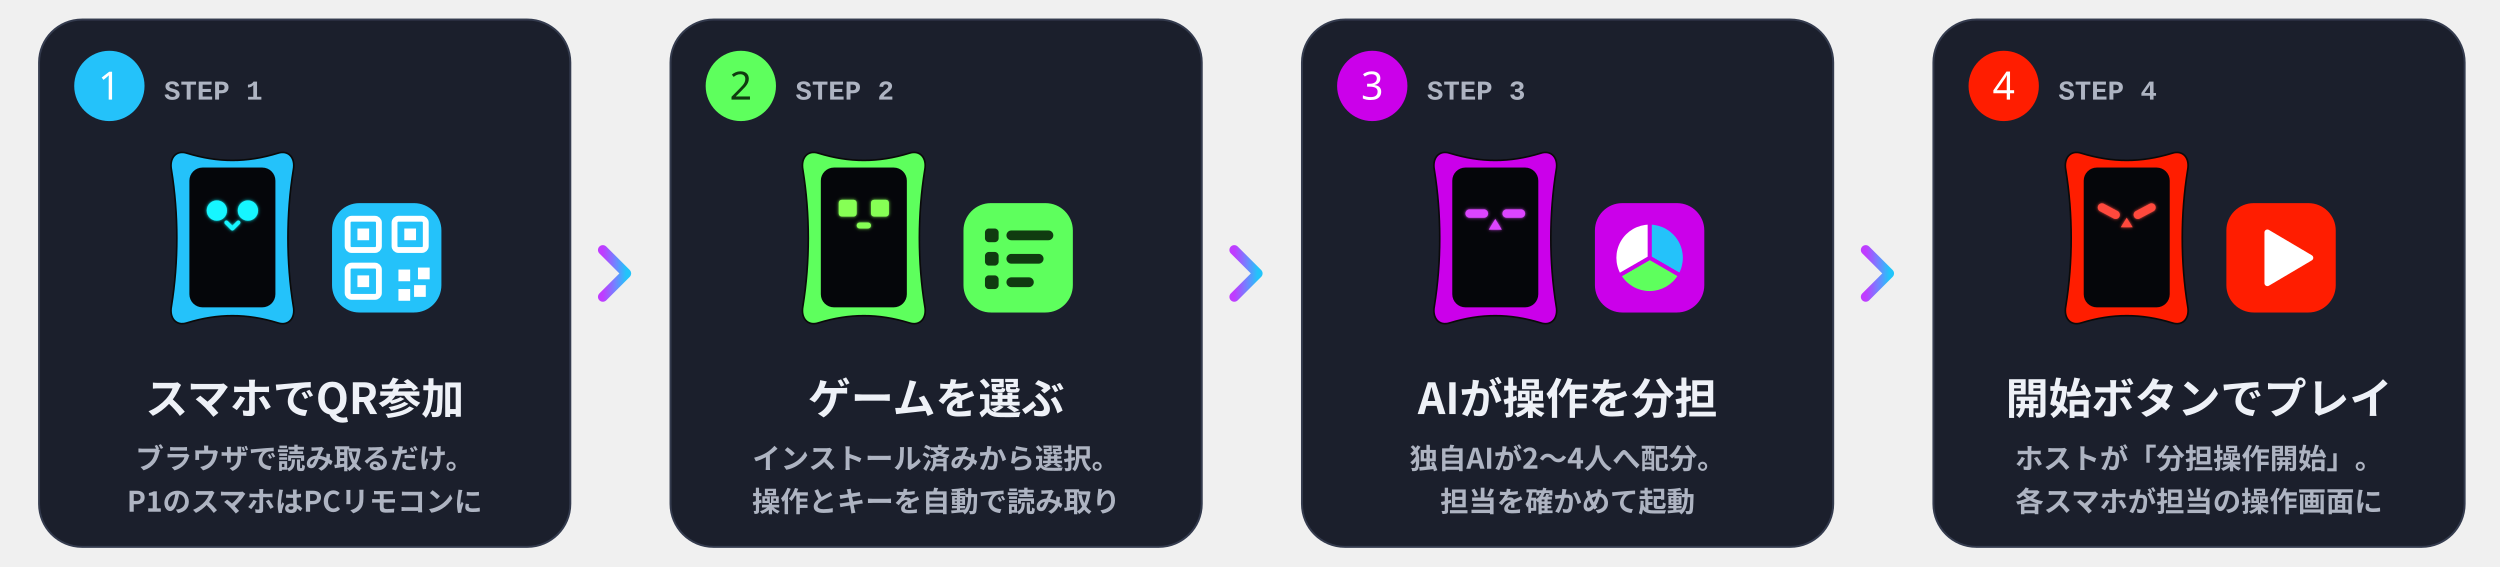
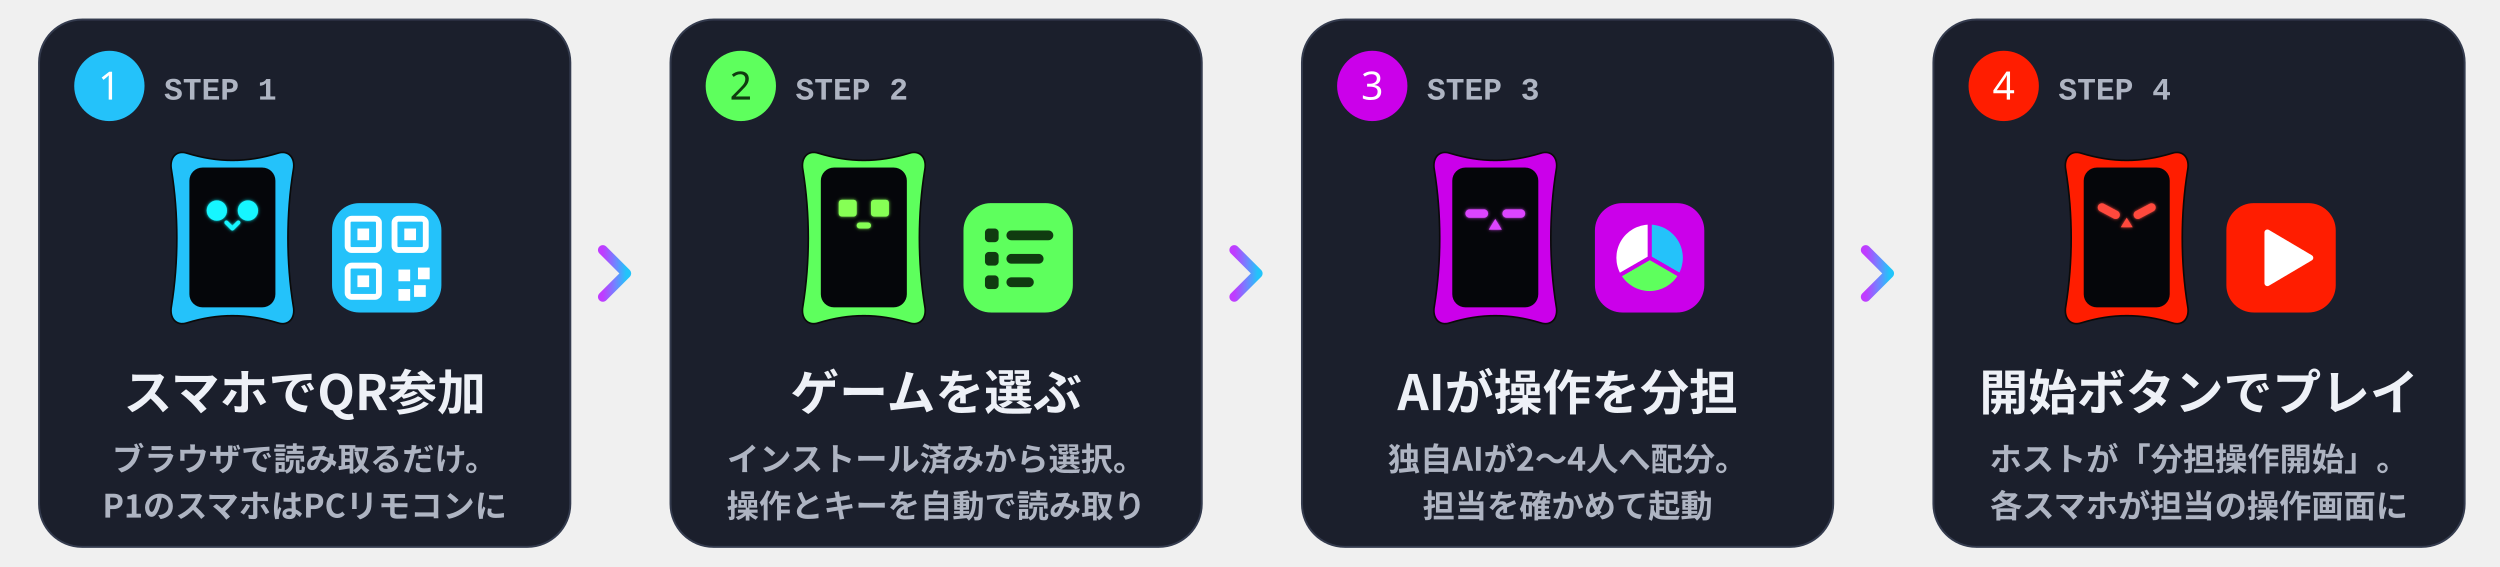
<svg xmlns="http://www.w3.org/2000/svg" viewBox="0 0 1280 290" width="1280" height="290" role="img">
  <defs>
    <filter id="glow" x="-30%" y="-30%" width="160%" height="160%">
      <feGaussianBlur stdDeviation="1.6" result="b" />
      <feMerge>
        <feMergeNode in="b" />
        <feMergeNode in="SourceGraphic" />
      </feMerge>
    </filter>
    <linearGradient id="brand" x1="0" y1="0" x2="1" y2="0">
      <stop offset="0" stop-color="#C03BFF" />
      <stop offset=".55" stop-color="#6F86FF" />
      <stop offset="1" stop-color="#22C4FA" />
    </linearGradient>
    <linearGradient id="bg" x1="0" y1="0" x2="1" y2="1">
      <stop offset="0" stop-color="#141827" />
      <stop offset="1" stop-color="#231B35" />
    </linearGradient>
    <style>
.jp{font-family:'Hiragino Sans','Hiragino Kaku Gothic ProN','Yu Gothic UI','Yu Gothic','Meiryo','Noto Sans JP','Noto Sans CJK JP',sans-serif}
.disp{font-family:Impact,Haettenschweiler,'Anton','Arial Narrow Bold','Arial Black',sans-serif}
+ .rnd{font-family:RcRounded,'Hiragino Maru Gothic ProN','Yu Gothic UI','Noto Sans JP',sans-serif}
+ .hand{font-family:RcHand,'Hiragino Maru Gothic ProN','Yu Gothic UI','Noto Sans JP',sans-serif}
.mono{font-family:ui-monospace,SFMono-Regular,'Cascadia Mono',Consolas,'Liberation Mono',monospace}

@keyframes bob{0%,100%{transform:translateY(0)}50%{transform:translateY(-5px)}}
@keyframes blink{0%,90%,100%{transform:scaleY(1)}94%{transform:scaleY(.12)}}
@keyframes flow{to{stroke-dashoffset:-28}}
@keyframes pulse{0%,100%{opacity:.55}50%{opacity:1}}
.bob{animation:bob 2.6s ease-in-out infinite}
.eyes{transform-box:fill-box;transform-origin:center;animation:blink 4.8s infinite}
.flow{stroke-dasharray:6 8;animation:flow 1.1s linear infinite}
.pulse{animation:pulse 2.4s ease-in-out infinite}
@media (prefers-reduced-motion:reduce){.bob,.eyes,.flow,.pulse{animation:none}}
</style>
  </defs>
  <g transform="translate(0 0)">
    <rect x="20.0" y="10" width="272" height="270" rx="22" fill="#1B1F2C" stroke="#343B4E" />
    <circle cx="56.0" cy="44" r="18" fill="#24C2FA" />
    <text x="56.0" y="51" class="disp" font-size="20" font-weight="400" fill="#FFFFFF" text-anchor="middle">1</text>
-     <text x="84.0" y="51" class="mono" font-size="14" font-weight="700" fill="#AEB4C2" text-anchor="start">STEP 1</text>
+     <text x="84.0" y="51" class="mono" font-size="16" font-weight="700" fill="#AEB4C2" text-anchor="start">STEP 1</text>
    <g transform="translate(88.4 76.0) scale(0.6117)">
      <g class="bob" style="animation-delay:0.00s">
        <path d="M12 4C38 12 62 12 88 4C97 1 103 8 101 18C95 55 95 95 101 132C103 142 97 149 88 146C62 138 38 138 12 146C3 149-3 142-1 132C5 95 5 55-1 18C-3 8 3 1 12 4Z" fill="#24C2FA" stroke="#0A0A0A" stroke-width="1.4" />
        <rect x="14" y="16" width="72" height="117" rx="11" fill="#05060A" />
        <g filter="url(#glow)" transform="translate(0 6)">
          <g class="eyes" style="animation-delay:0.00s">
            <circle cx="37" cy="46" r="8.5" fill="#19F6FF" />
            <circle cx="63" cy="46" r="8.5" fill="#19F6FF" />
          </g>
          <path d="M45 56l5 5 5-5" fill="none" stroke="#19F6FF" stroke-width="3.4" stroke-linecap="round" stroke-linejoin="round" />
        </g>
      </g>
    </g>
    <rect x="170.0" y="104" width="56" height="56" rx="14" fill="#24C2FA" />
    <rect x="178.0" y="112" width="16" height="16" rx="2" fill="none" stroke="#FFFFFF" stroke-width="3" />
    <rect x="183.0" y="117" width="6" height="6" fill="#FFFFFF" />
    <rect x="202.0" y="112" width="16" height="16" rx="2" fill="none" stroke="#FFFFFF" stroke-width="3" />
    <rect x="207.0" y="117" width="6" height="6" fill="#FFFFFF" />
    <rect x="178.0" y="136" width="16" height="16" rx="2" fill="none" stroke="#FFFFFF" stroke-width="3" />
    <rect x="183.0" y="141" width="6" height="6" fill="#FFFFFF" />
    <rect x="204.0" y="138" width="6" height="6" fill="#FFFFFF" />
    <rect x="212.0" y="146" width="6" height="6" fill="#FFFFFF" />
    <rect x="204.0" y="148" width="6" height="6" fill="#FFFFFF" />
    <rect x="214.0" y="137" width="6" height="6" fill="#FFFFFF" />
-     <text x="156.0" y="212" class="jp" font-size="22" font-weight="900" fill="#EEF1F7" text-anchor="middle">スマホでQR参加</text>
-     <text x="156.0" y="240" class="jp" font-size="14.5" font-weight="600" fill="#AEB4C2" text-anchor="middle">ブラウザで読み取るだけ。</text>
-     <text x="156.0" y="262" class="jp" font-size="14.5" font-weight="600" fill="#AEB4C2" text-anchor="middle">P1のスマホはPCリモコンに</text>
+     <text x="156.0" y="210" class="jp" font-size="25" font-weight="900" fill="#EEF1F7" text-anchor="middle">スマホでQR参加</text>
+     <text x="156.0" y="241" class="jp" font-size="16.5" font-weight="700" fill="#AEB4C2" text-anchor="middle">ブラウザで読み取るだけ。</text>
+     <text x="156.0" y="265" class="jp" font-size="16.5" font-weight="700" fill="#AEB4C2" text-anchor="middle">P1のスマホはPCリモコンに</text>
  </g>
-   <g transform="translate(0 0)">
-     <path d="M308.65 128l12 12-12 12" fill="none" stroke="url(#brand)" stroke-width="5" stroke-linecap="round" stroke-linejoin="round" />
-   </g>
+   <path d="M308.65 128l12 12-12 12" fill="none" stroke="url(#brand)" stroke-width="5" stroke-linecap="round" stroke-linejoin="round" />
  <g transform="translate(0 0)">
    <rect x="343.3" y="10" width="272" height="270" rx="22" fill="#1B1F2C" stroke="#343B4E" />
    <circle cx="379.3" cy="44" r="18" fill="#5EFF5D" />
    <text x="379.3" y="51" class="disp" font-size="20" font-weight="400" fill="#103B10" text-anchor="middle">2</text>
-     <text x="407.3" y="51" class="mono" font-size="14" font-weight="700" fill="#AEB4C2" text-anchor="start">STEP 2</text>
+     <text x="407.3" y="51" class="mono" font-size="16" font-weight="700" fill="#AEB4C2" text-anchor="start">STEP 2</text>
    <g transform="translate(411.7 76.0) scale(0.6117)">
      <g class="bob" style="animation-delay:0.40s">
        <path d="M12 4C38 12 62 12 88 4C97 1 103 8 101 18C95 55 95 95 101 132C103 142 97 149 88 146C62 138 38 138 12 146C3 149-3 142-1 132C5 95 5 55-1 18C-3 8 3 1 12 4Z" fill="#5EFF5D" stroke="#0A0A0A" stroke-width="1.4" />
        <rect x="14" y="16" width="72" height="117" rx="11" fill="#05060A" />
        <g filter="url(#glow)" transform="translate(0 6)">
          <g class="eyes" style="animation-delay:0.68s">
            <rect x="29" y="37" width="15" height="14" rx="2.5" fill="#86FF55" />
            <rect x="56" y="37" width="15" height="14" rx="2.5" fill="#86FF55" />
          </g>
          <rect x="44" y="56" width="12" height="5" rx="2.5" fill="#86FF55" />
        </g>
      </g>
    </g>
    <rect x="493.3" y="104" width="56" height="56" rx="14" fill="#5EFF5D" />
    <rect x="504.3" y="117" width="7" height="7" rx="2" fill="#103B10" />
    <rect x="515.3" y="118" width="24" height="5" rx="2.5" fill="#103B10" />
    <rect x="504.3" y="129" width="7" height="7" rx="2" fill="#103B10" />
    <rect x="515.3" y="130" width="19" height="5" rx="2.5" fill="#103B10" />
    <rect x="504.3" y="141" width="7" height="7" rx="2" fill="#103B10" />
    <rect x="515.3" y="142" width="14" height="5" rx="2.5" fill="#103B10" />
-     <text x="479.3" y="212" class="jp" font-size="22" font-weight="900" fill="#EEF1F7" text-anchor="middle">ゲームを選ぶ</text>
-     <text x="479.3" y="240" class="jp" font-size="14.5" font-weight="600" fill="#AEB4C2" text-anchor="middle">インストール済みから選択。</text>
-     <text x="479.3" y="262" class="jp" font-size="14.5" font-weight="600" fill="#AEB4C2" text-anchor="middle">操作とキーを自動で読み取り</text>
+     <text x="479.3" y="210" class="jp" font-size="25" font-weight="900" fill="#EEF1F7" text-anchor="middle">ゲームを選ぶ</text>
+     <text x="479.3" y="241" class="jp" font-size="16.5" font-weight="700" fill="#AEB4C2" text-anchor="middle">インストール済みから選択。</text>
+     <text x="479.3" y="265" class="jp" font-size="16.5" font-weight="700" fill="#AEB4C2" text-anchor="middle">操作とキーを自動で読み取り</text>
  </g>
-   <g transform="translate(0 0)">
-     <path d="M631.95 128l12 12-12 12" fill="none" stroke="url(#brand)" stroke-width="5" stroke-linecap="round" stroke-linejoin="round" />
-   </g>
+   <path d="M631.95 128l12 12-12 12" fill="none" stroke="url(#brand)" stroke-width="5" stroke-linecap="round" stroke-linejoin="round" />
  <g transform="translate(0 0)">
    <rect x="666.6" y="10" width="272" height="270" rx="22" fill="#1B1F2C" stroke="#343B4E" />
    <circle cx="702.6" cy="44" r="18" fill="#CB00EA" />
    <text x="702.6" y="51" class="disp" font-size="20" font-weight="400" fill="#FFFFFF" text-anchor="middle">3</text>
-     <text x="730.6" y="51" class="mono" font-size="14" font-weight="700" fill="#AEB4C2" text-anchor="start">STEP 3</text>
+     <text x="730.6" y="51" class="mono" font-size="16" font-weight="700" fill="#AEB4C2" text-anchor="start">STEP 3</text>
    <g transform="translate(735.0 76.0) scale(0.6117)">
      <g class="bob" style="animation-delay:0.80s">
        <path d="M12 4C38 12 62 12 88 4C97 1 103 8 101 18C95 55 95 95 101 132C103 142 97 149 88 146C62 138 38 138 12 146C3 149-3 142-1 132C5 95 5 55-1 18C-3 8 3 1 12 4Z" fill="#CB00EA" stroke="#0A0A0A" stroke-width="1.4" />
        <rect x="14" y="16" width="72" height="117" rx="11" fill="#05060A" />
        <g filter="url(#glow)" transform="translate(0 6)">
          <g class="eyes" style="animation-delay:1.36s">
            <rect x="25" y="45" width="19" height="7" rx="3.5" fill="#DC45FF" />
            <rect x="56" y="45" width="19" height="7" rx="3.5" fill="#DC45FF" />
          </g>
          <path d="M50 53l-5.5 9h11z" fill="#DC45FF" />
        </g>
      </g>
    </g>
    <rect x="816.6" y="104" width="56" height="56" rx="14" fill="#CB00EA" />
    <path d="M844.6 132L844.6 114.0A18 18 0 0 1 860.2 141.0Z" fill="#24C2FA" stroke="#CB00EA" stroke-width="2" />
    <path d="M844.6 132L860.2 141.0A18 18 0 0 1 829.0 141.0Z" fill="#5EFF5D" stroke="#CB00EA" stroke-width="2" />
    <path d="M844.6 132L829.0 141.0A18 18 0 0 1 844.6 114.0Z" fill="#FFFFFF" stroke="#CB00EA" stroke-width="2" />
-     <text x="802.6" y="212" class="jp" font-size="22" font-weight="900" fill="#EEF1F7" text-anchor="middle">AIが操作を分担</text>
-     <text x="802.6" y="240" class="jp" font-size="14.5" font-weight="600" fill="#AEB4C2" text-anchor="middle">独自AIが2〜4人へ配分。</text>
-     <text x="802.6" y="262" class="jp" font-size="14.5" font-weight="600" fill="#AEB4C2" text-anchor="middle">担当を確かめて起動</text>
+     <text x="802.6" y="210" class="jp" font-size="25" font-weight="900" fill="#EEF1F7" text-anchor="middle">AIが操作を分担</text>
+     <text x="802.6" y="241" class="jp" font-size="16.5" font-weight="700" fill="#AEB4C2" text-anchor="middle">独自AIが2〜4人へ配分。</text>
+     <text x="802.6" y="265" class="jp" font-size="16.5" font-weight="700" fill="#AEB4C2" text-anchor="middle">担当を確かめて起動</text>
  </g>
-   <g transform="translate(0 0)">
-     <path d="M955.25 128l12 12-12 12" fill="none" stroke="url(#brand)" stroke-width="5" stroke-linecap="round" stroke-linejoin="round" />
-   </g>
+   <path d="M955.25 128l12 12-12 12" fill="none" stroke="url(#brand)" stroke-width="5" stroke-linecap="round" stroke-linejoin="round" />
  <g transform="translate(0 0)">
    <rect x="989.9" y="10" width="272" height="270" rx="22" fill="#1B1F2C" stroke="#343B4E" />
    <circle cx="1025.9" cy="44" r="18" fill="#FF1D00" />
    <text x="1025.9" y="51" class="disp" font-size="20" font-weight="400" fill="#FFFFFF" text-anchor="middle">4</text>
-     <text x="1053.9" y="51" class="mono" font-size="14" font-weight="700" fill="#AEB4C2" text-anchor="start">STEP 4</text>
+     <text x="1053.9" y="51" class="mono" font-size="16" font-weight="700" fill="#AEB4C2" text-anchor="start">STEP 4</text>
    <g transform="translate(1058.3 76.0) scale(0.6117)">
      <g class="bob" style="animation-delay:1.20s">
        <path d="M12 4C38 12 62 12 88 4C97 1 103 8 101 18C95 55 95 95 101 132C103 142 97 149 88 146C62 138 38 138 12 146C3 149-3 142-1 132C5 95 5 55-1 18C-3 8 3 1 12 4Z" fill="#FF1D00" stroke="#0A0A0A" stroke-width="1.4" />
        <rect x="14" y="16" width="72" height="117" rx="11" fill="#05060A" />
        <g filter="url(#glow)" transform="translate(0 6)">
          <g class="eyes" style="animation-delay:2.04s">
            <rect x="25" y="43" width="20" height="7" rx="3.5" fill="#FF4A3D" transform="rotate(28 35 46.5)" />
            <rect x="55" y="43" width="20" height="7" rx="3.5" fill="#FF4A3D" transform="rotate(-28 65 46.5)" />
          </g>
          <path d="M50 52l-5 8h10z" fill="#FF4A3D" />
        </g>
      </g>
    </g>
    <rect x="1139.9" y="104" width="56" height="56" rx="14" fill="#FF1D00" />
    <path d="M1160.9 119L1182.9 132L1160.9 145Z" fill="#FFFFFF" stroke="#FFFFFF" stroke-width="3" stroke-linejoin="round" />
-     <text x="1125.9" y="212" class="jp" font-size="22" font-weight="900" fill="#EEF1F7" text-anchor="middle">開始ボタンでプレイ</text>
-     <text x="1125.9" y="240" class="jp" font-size="14.5" font-weight="600" fill="#AEB4C2" text-anchor="middle">ホストが「分担操作開始」。</text>
-     <text x="1125.9" y="262" class="jp" font-size="14.5" font-weight="600" fill="#AEB4C2" text-anchor="middle">各スマホが担当の操作画面に</text>
+     <text x="1125.9" y="210" class="jp" font-size="25" font-weight="900" fill="#EEF1F7" text-anchor="middle">開始ボタンでプレイ</text>
+     <text x="1125.9" y="241" class="jp" font-size="16.5" font-weight="700" fill="#AEB4C2" text-anchor="middle">ホストが「分担操作開始」。</text>
+     <text x="1125.9" y="265" class="jp" font-size="16.5" font-weight="700" fill="#AEB4C2" text-anchor="middle">各スマホが担当の操作画面に</text>
  </g>
</svg>
